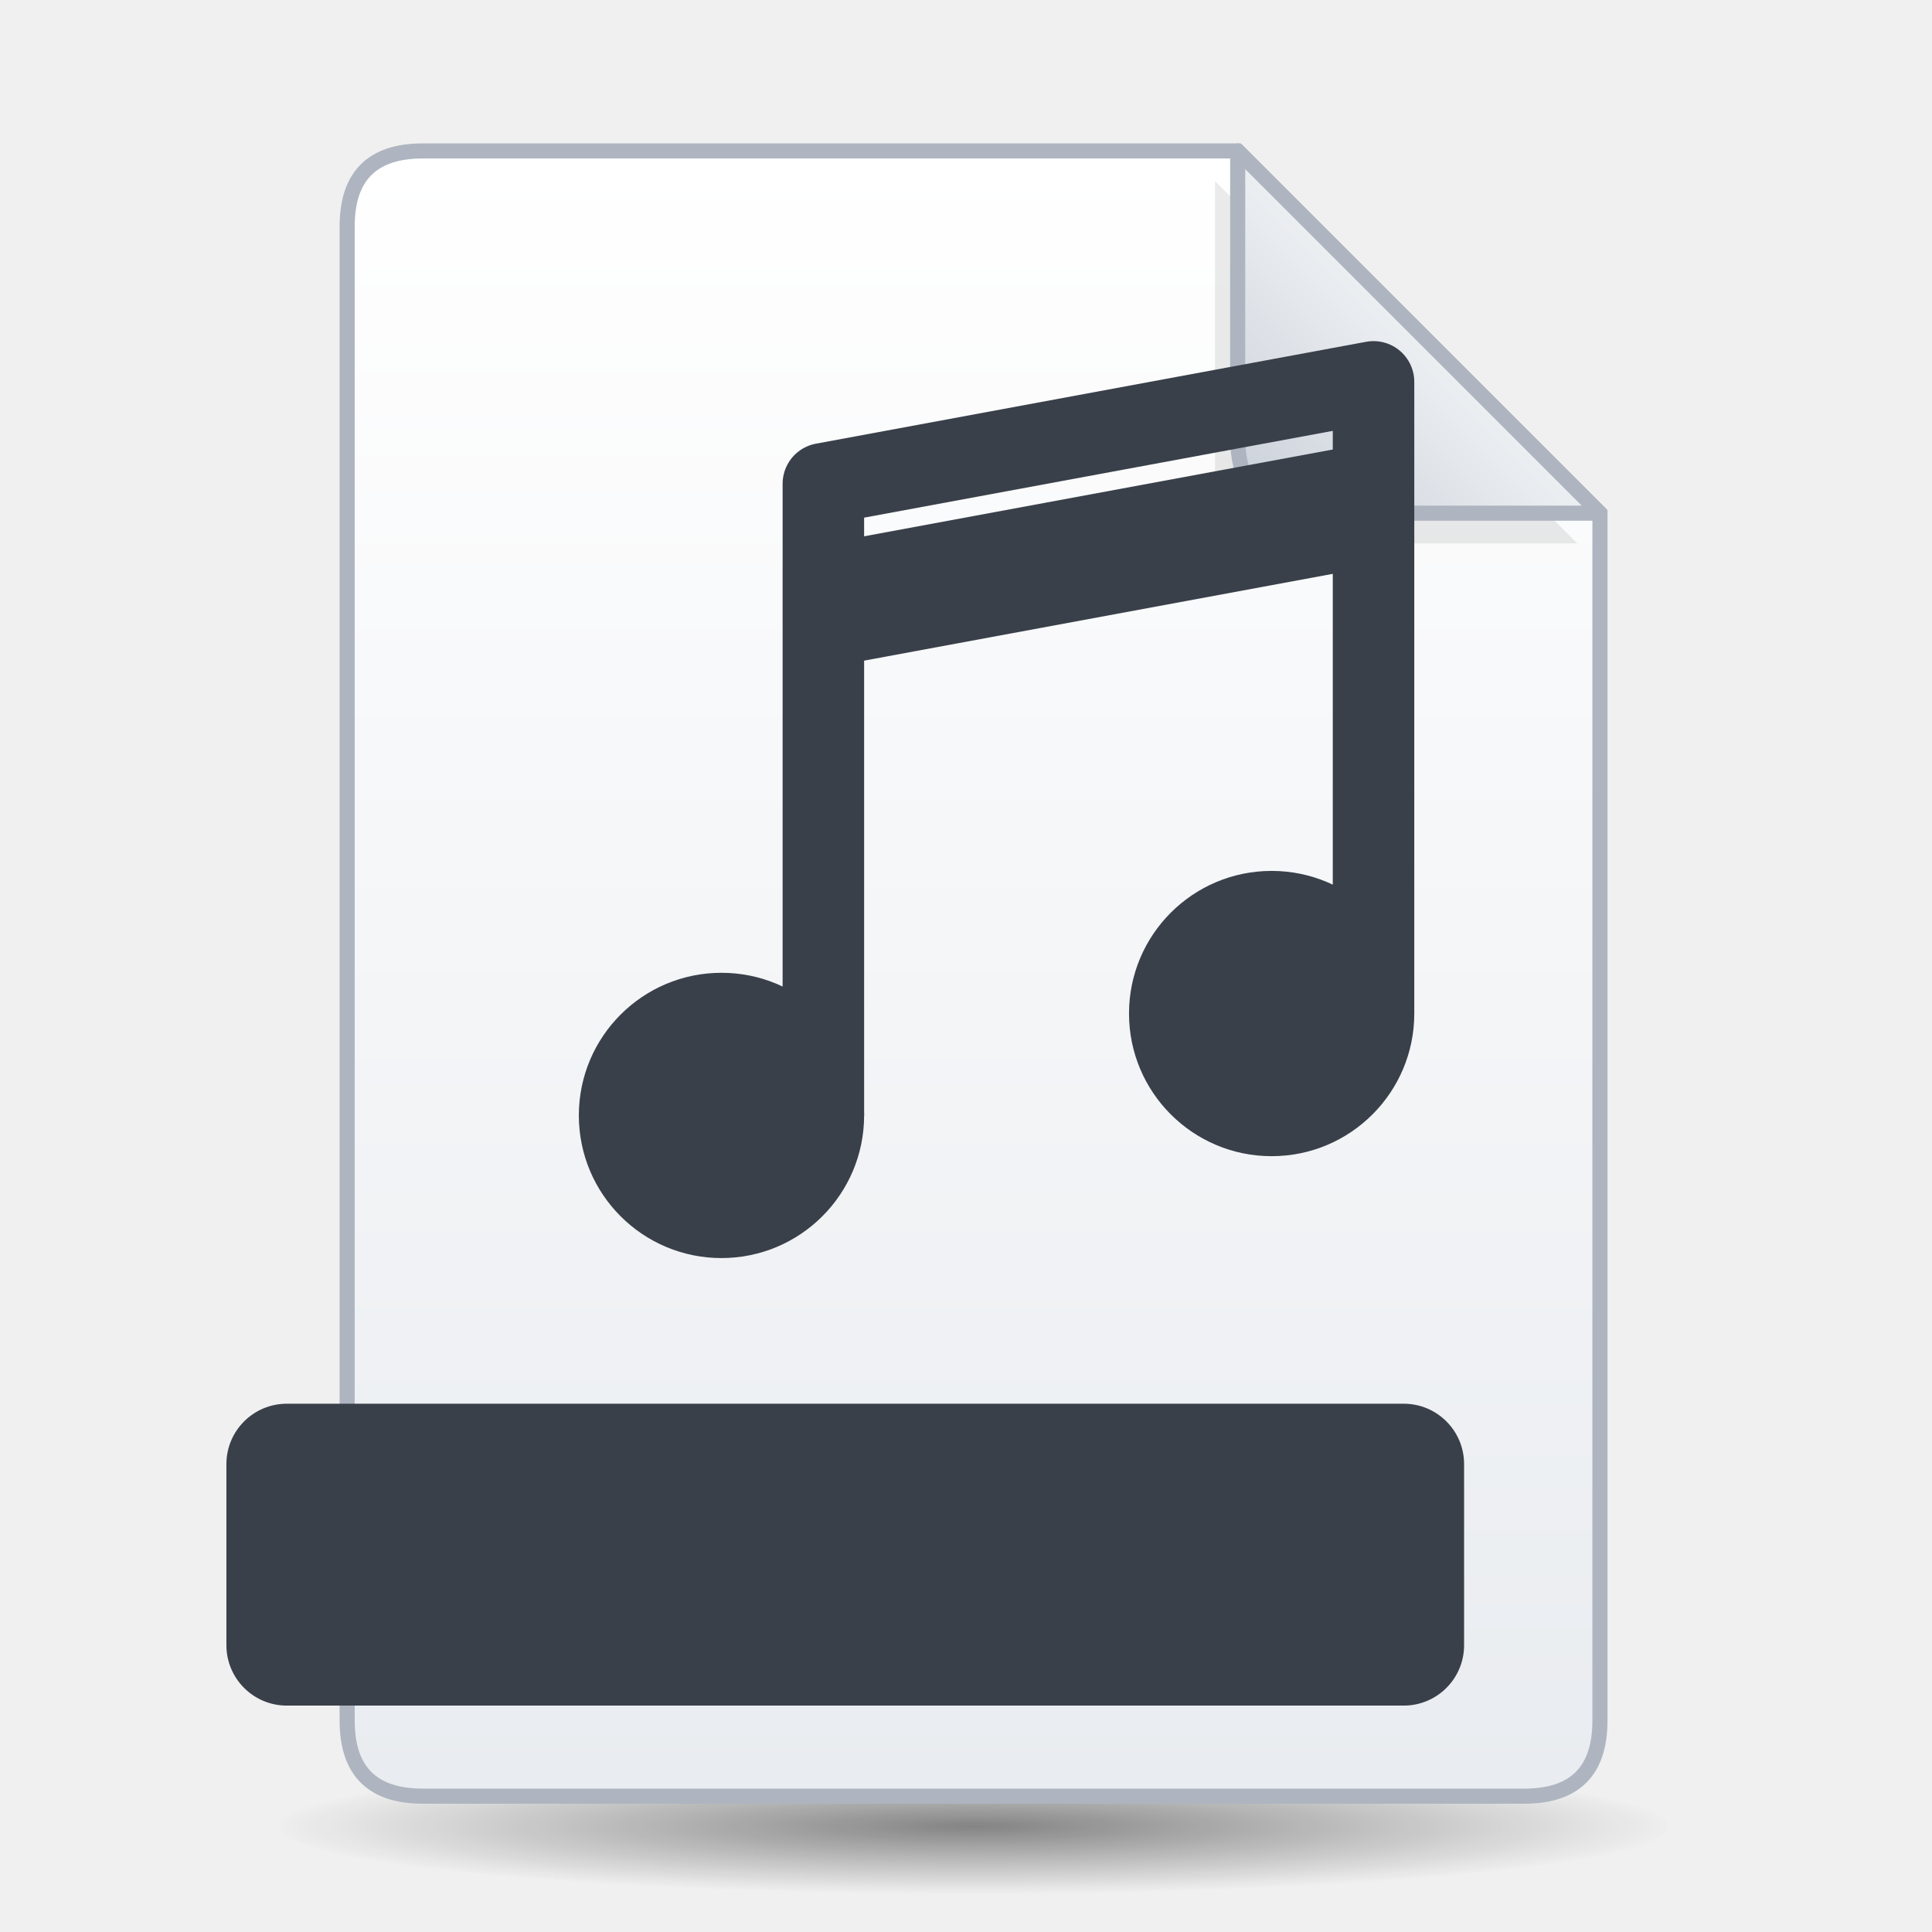
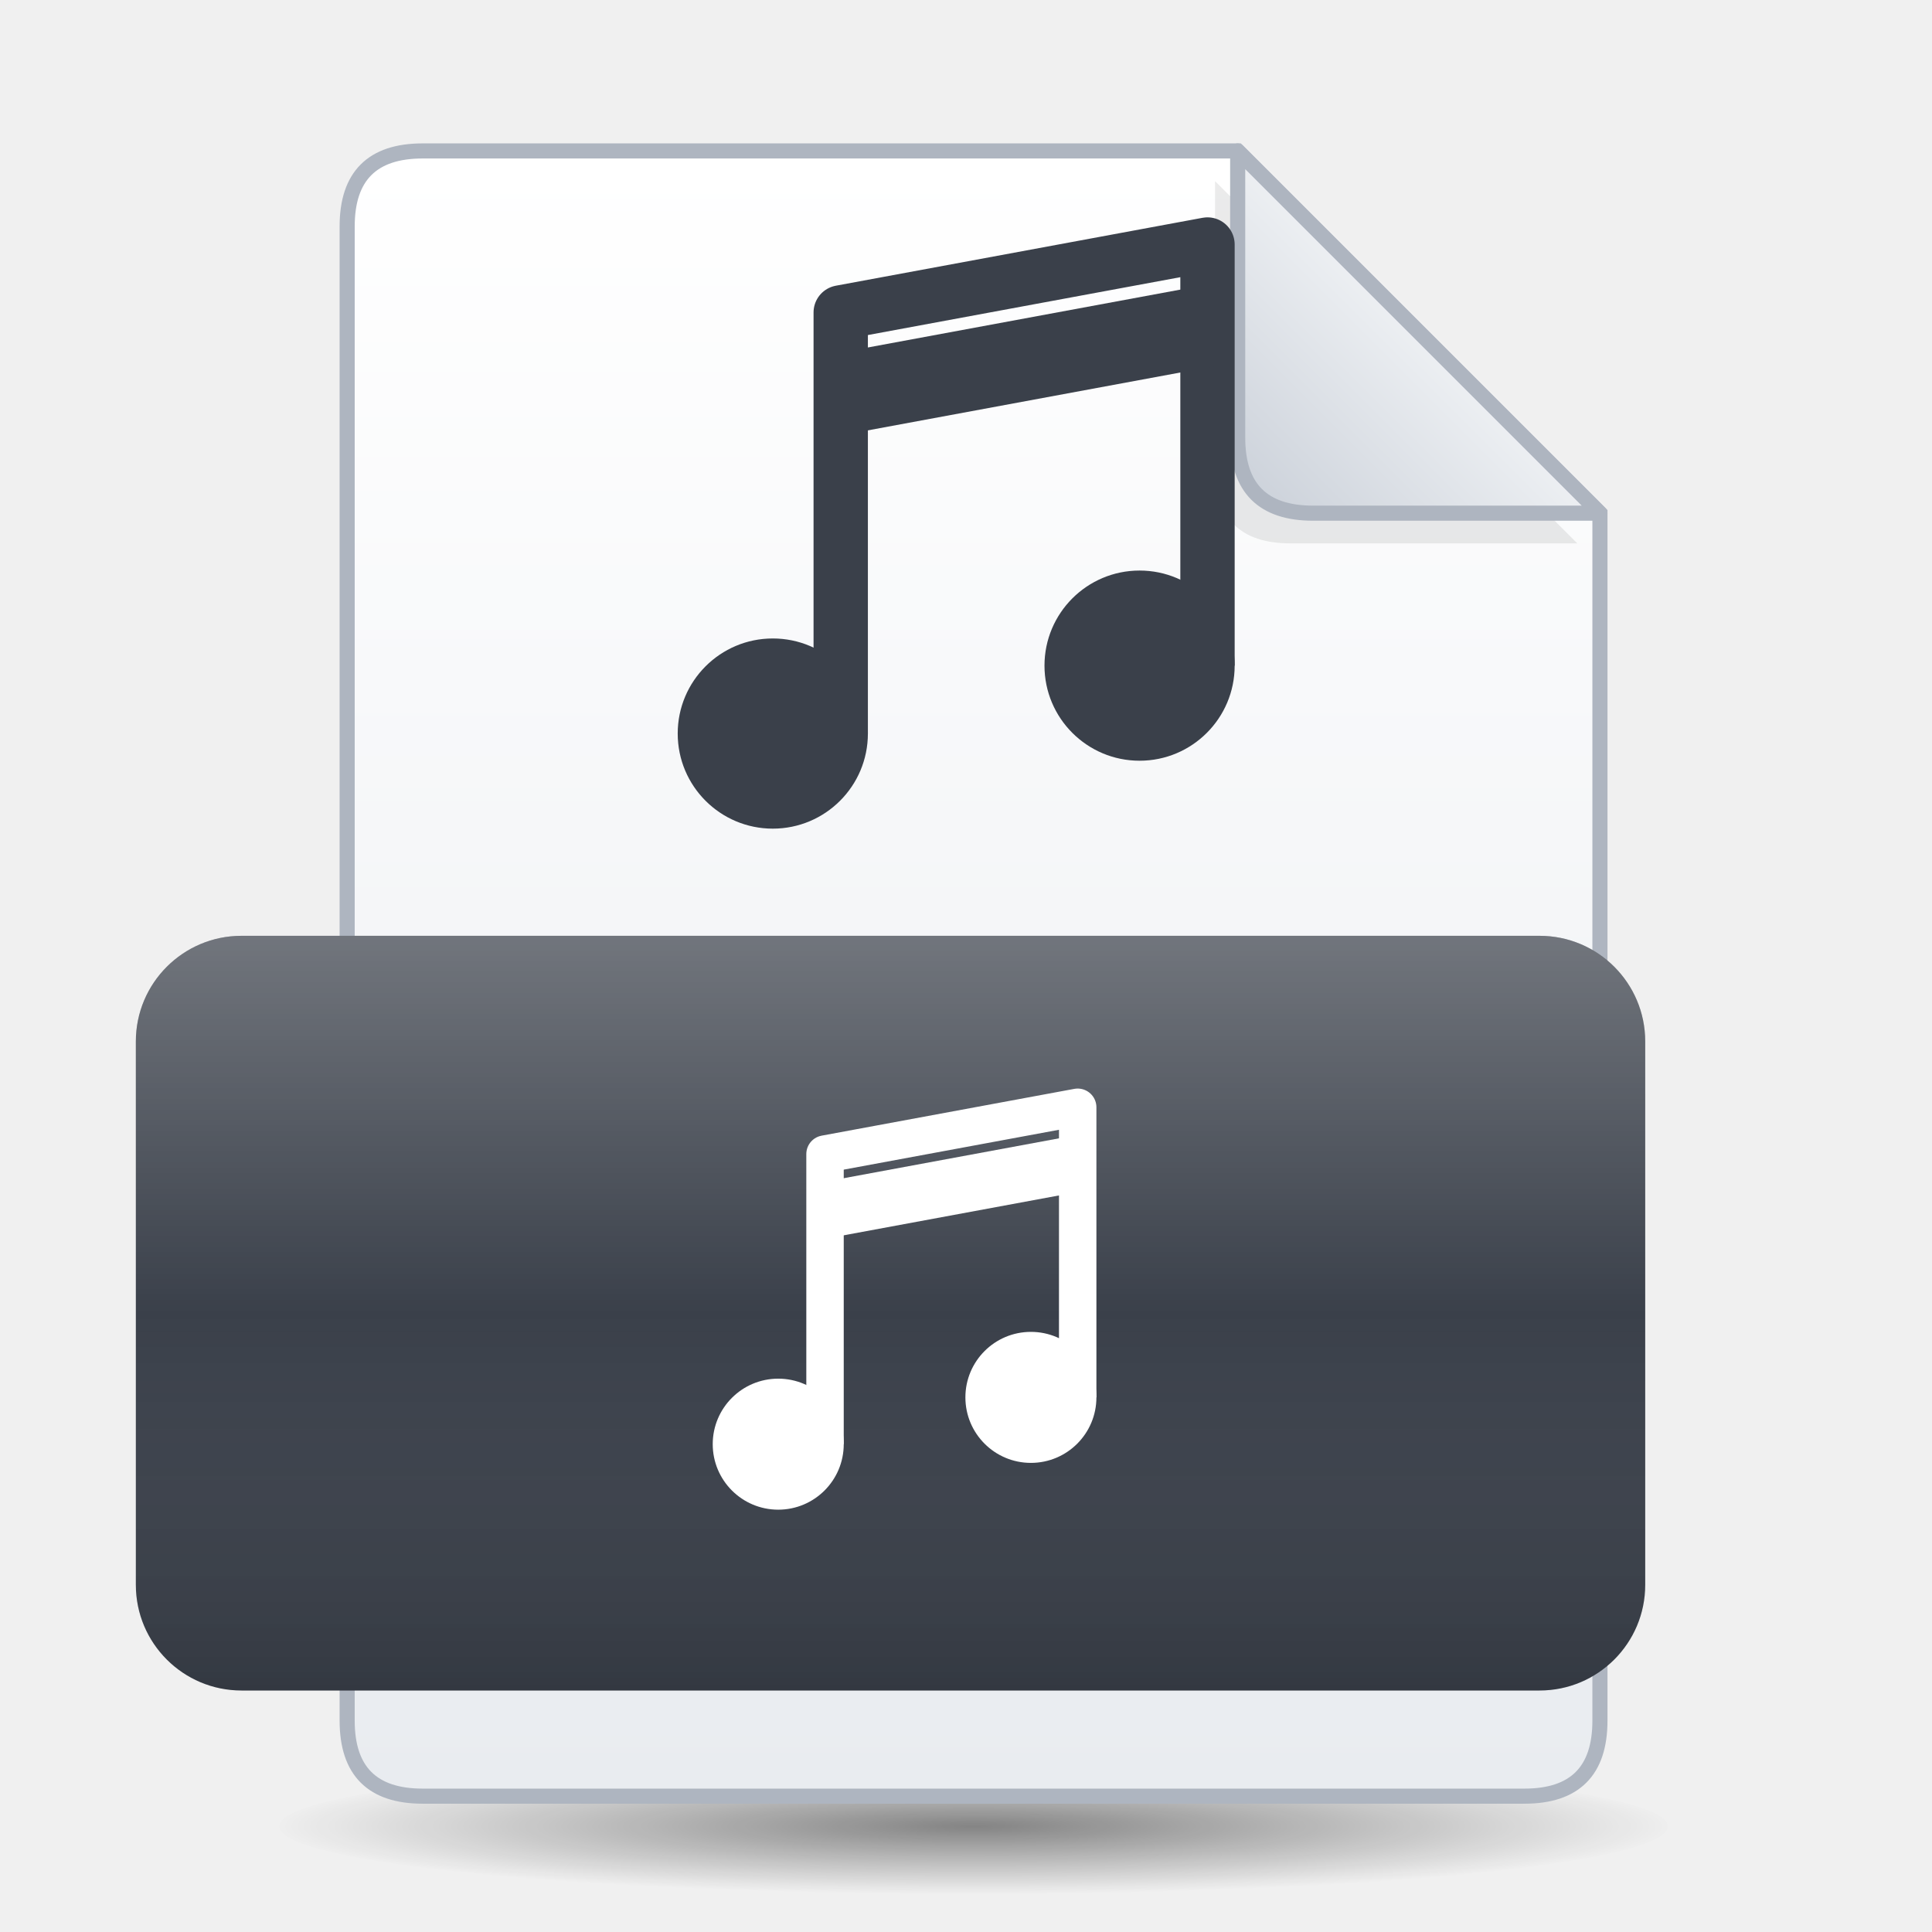
<svg xmlns="http://www.w3.org/2000/svg" width="256" height="256" viewBox="0 0 256 256">
  <defs>
    <linearGradient id="pg" x1="0" y1="0" x2="0" y2="1">
      <stop offset="0" stop-color="#FFFFFF" />
      <stop offset="1" stop-color="#E9ECF0" />
    </linearGradient>
    <linearGradient id="fold" x1="0" y1="1" x2="1" y2="0">
      <stop offset="0" stop-color="#C9CFD8" />
      <stop offset=".6" stop-color="#F4F6F8" />
      <stop offset="1" stop-color="#FFFFFF" />
    </linearGradient>
    <linearGradient id="tg" x1="0" y1="0" x2="0" y2="1">
      <stop offset="0" stop-color="#fff" stop-opacity=".28" />
      <stop offset=".5" stop-color="#fff" stop-opacity="0" />
      <stop offset="1" stop-color="#000" stop-opacity=".12" />
    </linearGradient>
    <radialGradient id="sh" cx=".5" cy=".5" r=".5">
      <stop offset="0" stop-color="#000" stop-opacity=".45" />
      <stop offset="1" stop-color="#000" stop-opacity="0" />
    </radialGradient>
  </defs>
  <ellipse cx="129" cy="242" rx="92" ry="9" fill="url(#sh)" />
  <path d="M56,20 L164,20 L212,68 L212,228 Q212,238 202,238 L56,238 Q46,238 46,228 L46,30 Q46,20 56,20Z" fill="url(#pg)" stroke="#AEB5C0" stroke-width="2" />
  <path d="M164,20 L164,58 Q164,68 174,68 L212,68Z" fill="#000" opacity=".08" transform="translate(-3,4)" />
  <path d="M164,20 L164,58 Q164,68 174,68 L212,68Z" fill="url(#fold)" stroke="#AEB5C0" stroke-width="2" stroke-linejoin="round" />
-   <circle cx="95.6" cy="147.8" r="18.9" fill="#3A404A" />
-   <circle cx="168.5" cy="134.3" r="18.9" fill="#3A404A" />
-   <path d="M109.1,147.8 L109.1,64.1 L182,50.6 L182,134.3" fill="none" stroke="#3A404A" stroke-width="10.8" stroke-linejoin="round" />
-   <path d="M109.1,80.3 L182,66.8" stroke="#3A404A" stroke-width="16.2" />
-   <rect x="30" y="186" width="164" height="40" rx="8" fill="#3A404A" />
+   <circle cx="102.4" cy="97.2" r="12.6" fill="#3A404A" />
+   <circle cx="151" cy="88.2" r="12.6" fill="#3A404A" />
+   <path d="M111.4,97.2 L111.4,41.4 L160,32.4 L160,88.2" fill="none" stroke="#3A404A" stroke-width="7.2" stroke-linejoin="round" />
+   <path d="M111.4,52.2 L160,43.2" stroke="#3A404A" stroke-width="10.8" />
+   <rect x="18" y="124" width="200" height="100" rx="14" fill="#3A404A" />
+   <rect x="18" y="124" width="200" height="100" rx="14" fill="url(#tg)" />
+   <circle cx="103.12" cy="191.36" r="8.68" fill="#fff" />
+   <circle cx="136.6" cy="185.16" r="8.68" fill="#fff" />
+   <path d="M109.32,191.36 L109.32,152.92 L142.8,146.72 L142.8,185.16" fill="none" stroke="#fff" stroke-width="4.96" stroke-linejoin="round" />
+   <path d="M109.32,160.36 L142.8,154.16" stroke="#fff" stroke-width="7.44" />
</svg>
